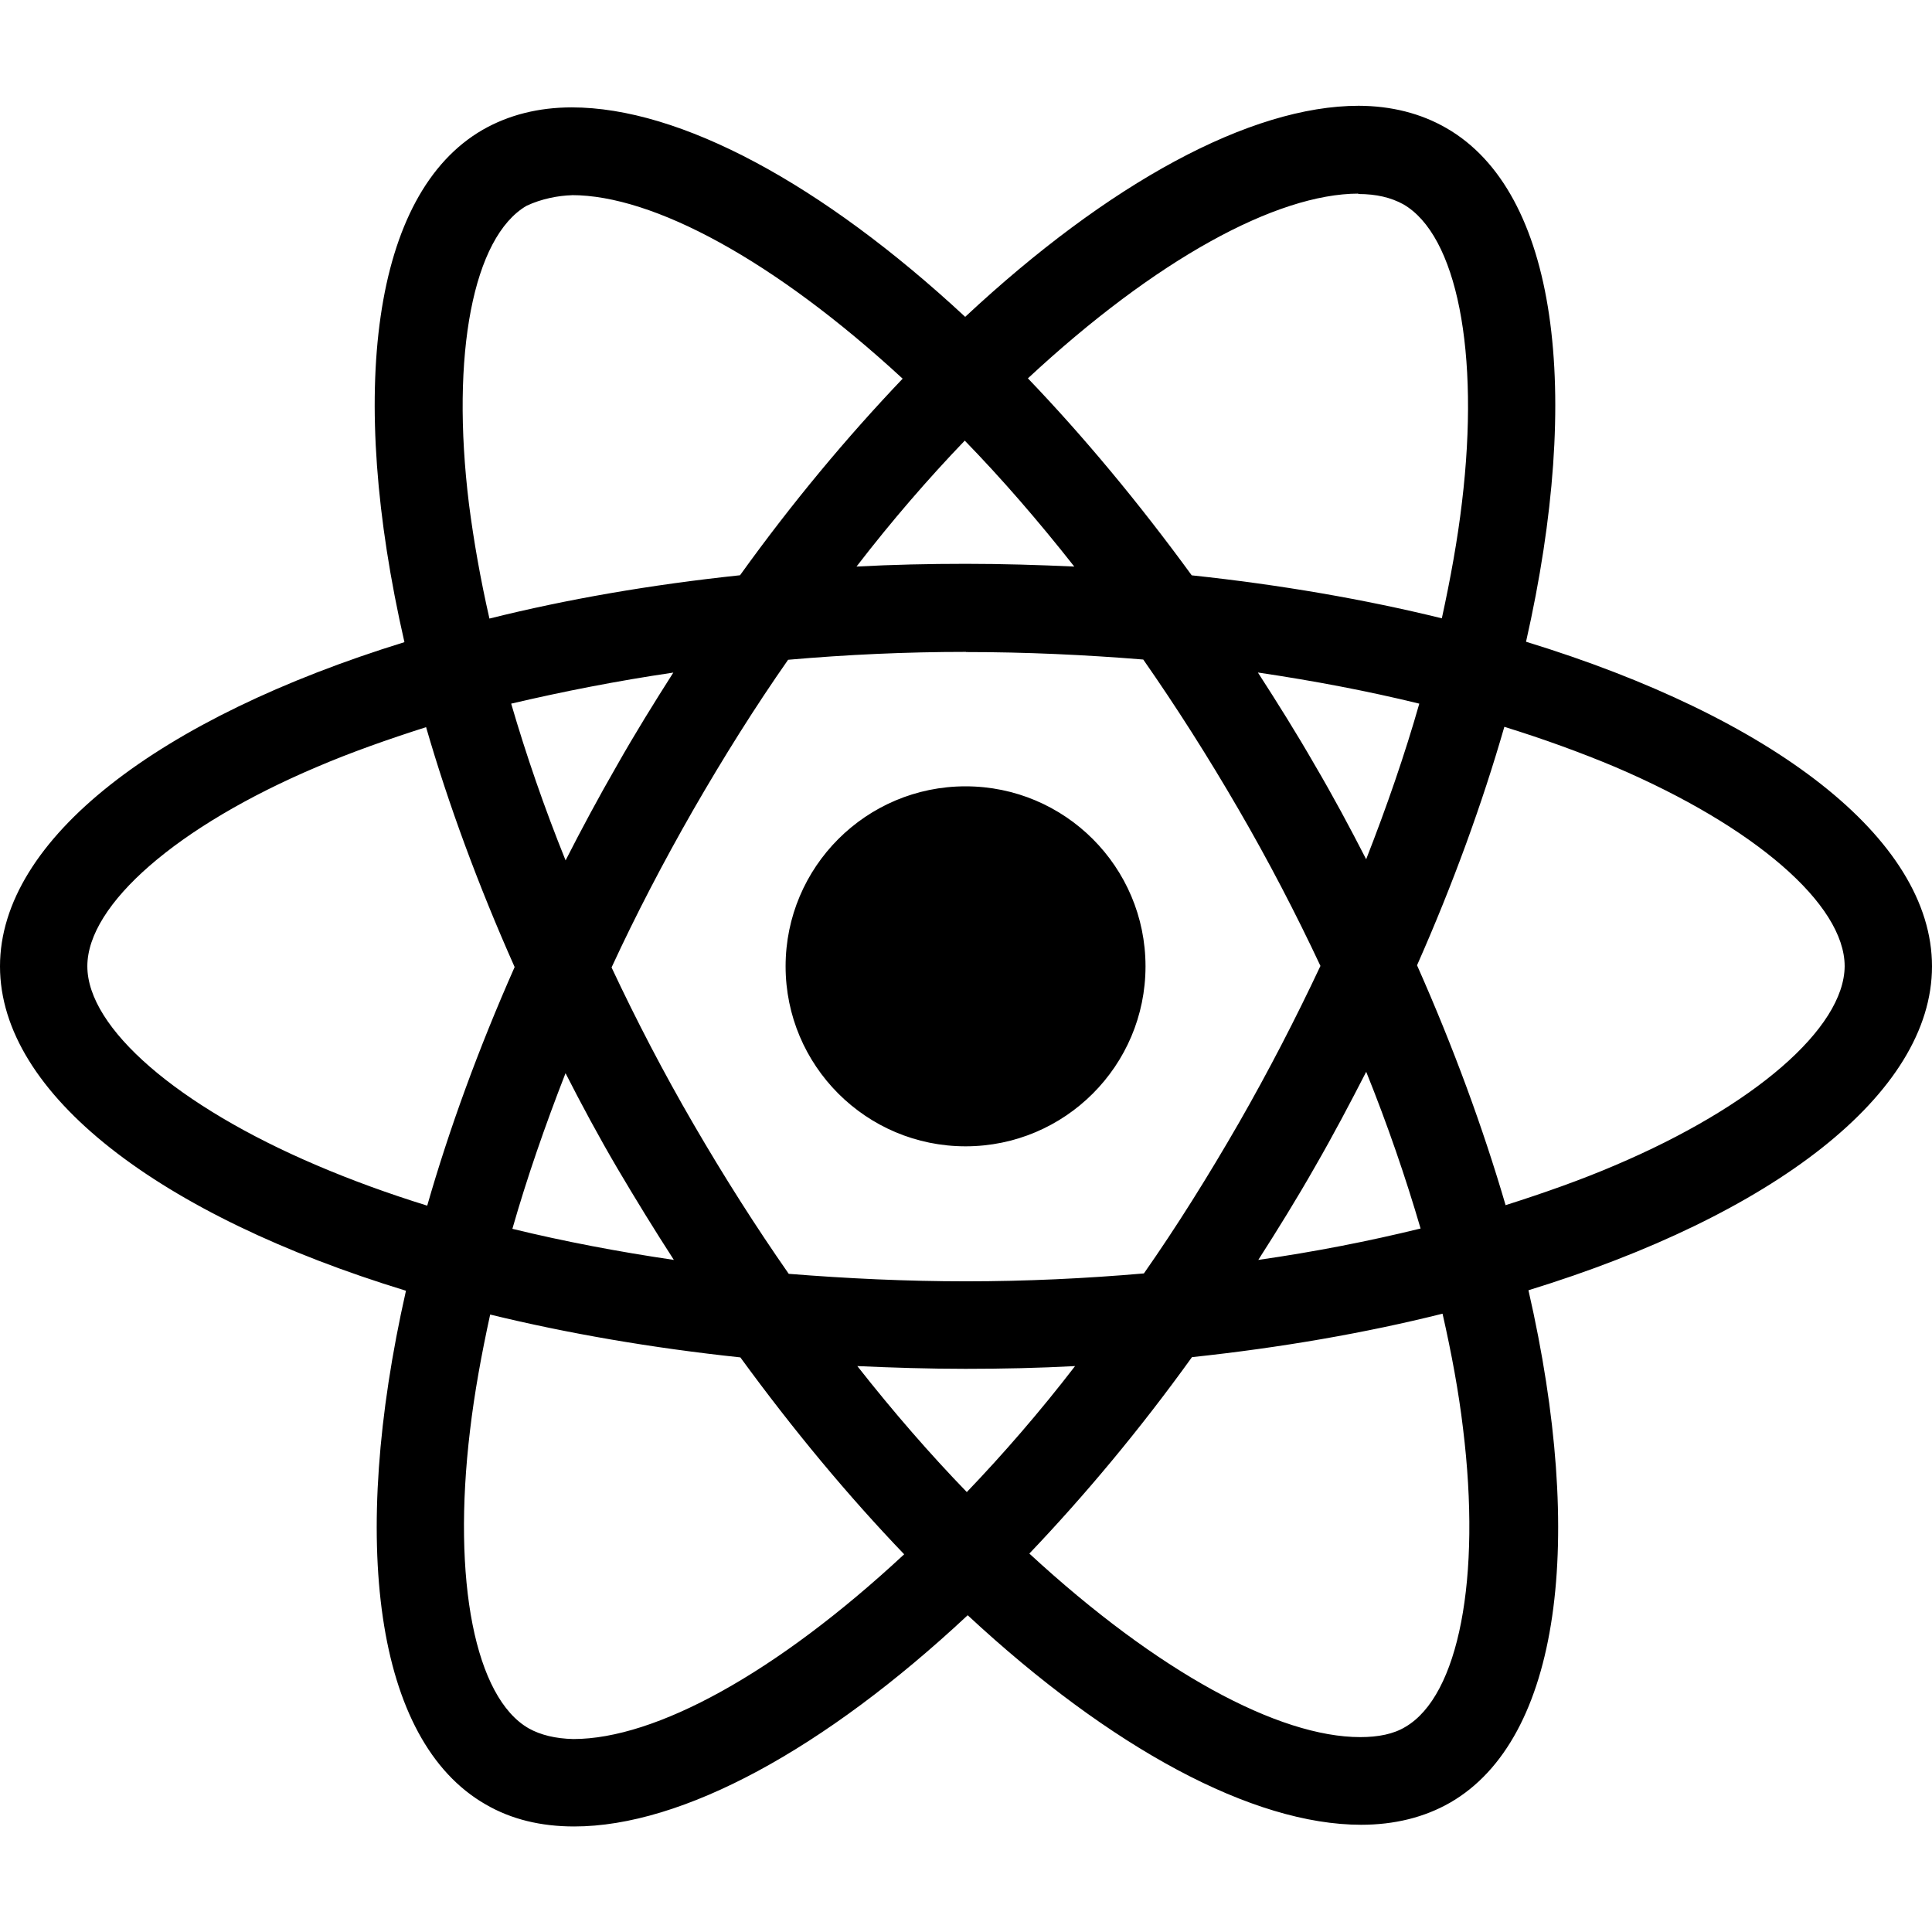
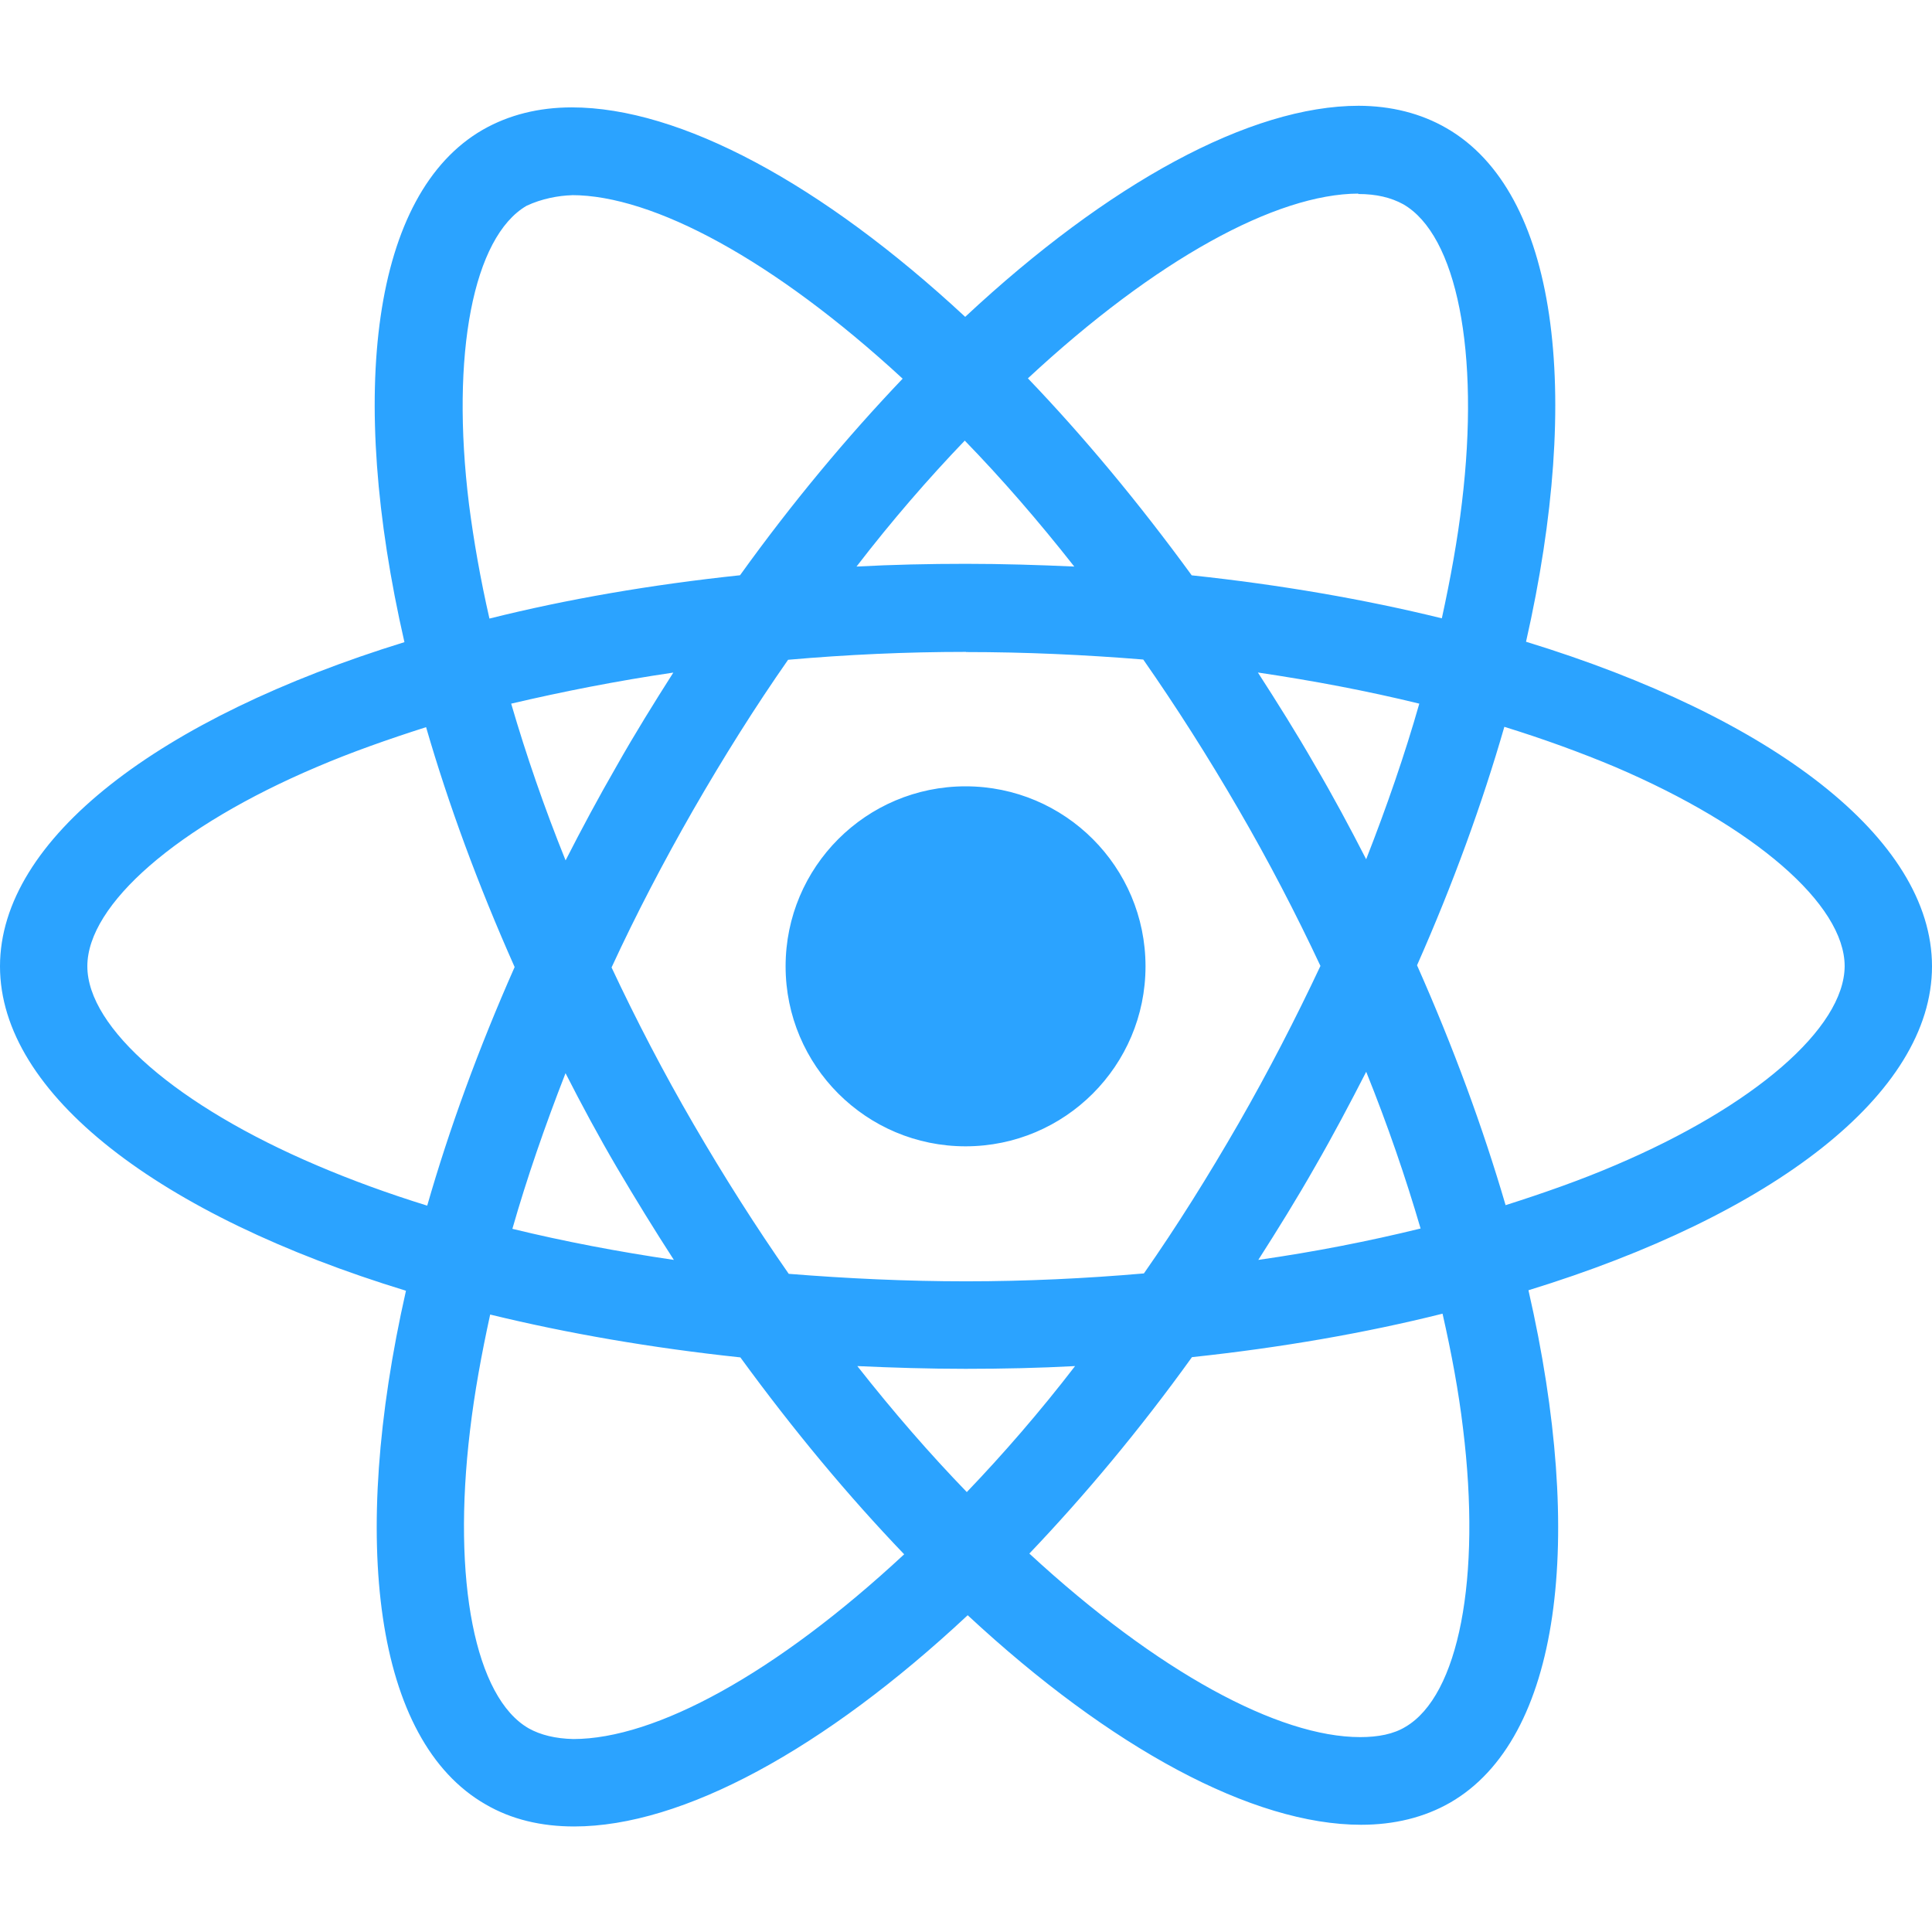
<svg xmlns="http://www.w3.org/2000/svg" role="img" viewBox="0 0 24 24">
-   <path d="M14.23 12.004a2.236 2.236 0 0 1-2.235 2.236 2.236 2.236 0 0 1-2.236-2.236 2.236 2.236 0 0 1 2.235-2.236 2.236 2.236 0 0 1 2.236 2.236zm2.648-10.69c-1.346 0-3.107.96-4.888 2.622-1.78-1.653-3.542-2.602-4.887-2.602-.41 0-.783.093-1.106.278-1.375.793-1.683 3.264-.973 6.365C1.98 8.917 0 10.42 0 12.004c0 1.59 1.99 3.097 5.043 4.03-.704 3.113-.39 5.588.988 6.38.32.187.69.275 1.102.275 1.345 0 3.107-.96 4.888-2.624 1.78 1.654 3.542 2.603 4.887 2.603.41 0 .783-.09 1.106-.275 1.374-.792 1.683-3.263.973-6.365C22.02 15.096 24 13.59 24 12.004c0-1.59-1.99-3.097-5.043-4.032.704-3.11.39-5.587-.988-6.38-.318-.184-.688-.277-1.092-.278zm-.005 1.09v.006c.225 0 .406.044.558.127.666.382.955 1.835.73 3.704-.054.46-.142.945-.25 1.44-.96-.236-2.006-.417-3.107-.534-.66-.905-1.345-1.727-2.035-2.447 1.592-1.48 3.087-2.292 4.105-2.295zm-9.77.02c1.012 0 2.514.808 4.11 2.28-.686.72-1.37 1.537-2.02 2.442-1.107.117-2.154.298-3.113.538-.112-.49-.195-.964-.254-1.42-.23-1.868.054-3.32.714-3.707.19-.09.4-.127.563-.132zm4.882 3.05c.455.468.91.992 1.36 1.564-.44-.02-.89-.034-1.345-.034-.46 0-.915.01-1.36.034.44-.572.895-1.096 1.345-1.565zM12 8.1c.74 0 1.477.034 2.202.093.406.582.802 1.203 1.183 1.86.372.64.71 1.29 1.018 1.946-.308.655-.646 1.31-1.013 1.95-.38.66-.773 1.288-1.18 1.87-.728.063-1.466.098-2.21.098-.74 0-1.477-.035-2.202-.093-.406-.582-.802-1.204-1.183-1.86-.372-.64-.71-1.29-1.018-1.946.303-.657.646-1.313 1.013-1.954.38-.66.773-1.286 1.18-1.868.728-.064 1.466-.098 2.21-.098zm-3.635.254c-.24.377-.48.763-.704 1.16-.225.39-.435.782-.635 1.174-.265-.656-.49-1.31-.676-1.947.64-.15 1.315-.283 2.015-.386zm7.26 0c.695.103 1.365.23 2.006.387-.18.632-.405 1.282-.66 1.933-.2-.39-.41-.783-.64-1.174-.225-.392-.465-.774-.705-1.146zm3.063.675c.484.15.944.317 1.375.498 1.732.74 2.852 1.708 2.852 2.476-.005.768-1.125 1.74-2.857 2.475-.42.18-.88.342-1.355.493-.28-.958-.646-1.956-1.1-2.98.45-1.017.81-2.01 1.085-2.964zm-13.395.004c.278.96.645 1.957 1.1 2.98-.45 1.017-.812 2.01-1.086 2.964-.484-.15-.944-.318-1.37-.5-1.732-.737-2.852-1.706-2.852-2.474 0-.768 1.12-1.742 2.852-2.476.42-.18.88-.342 1.356-.494zm11.678 4.28c.265.657.49 1.312.676 1.948-.64.157-1.316.29-2.016.39.24-.375.48-.762.705-1.158.225-.39.435-.788.636-1.18zm-9.945.02c.2.392.41.783.64 1.175.23.39.465.772.705 1.143-.695-.102-1.365-.23-2.006-.386.18-.63.406-1.282.66-1.933zM17.92 16.32c.112.493.2.968.254 1.423.23 1.868-.054 3.32-.714 3.708-.147.09-.338.128-.563.128-1.012 0-2.514-.807-4.11-2.28.686-.72 1.37-1.536 2.02-2.44 1.107-.118 2.154-.3 3.113-.54zm-11.83.01c.96.234 2.006.415 3.107.532.66.905 1.345 1.727 2.035 2.446-1.595 1.483-3.092 2.295-4.11 2.295-.22-.005-.406-.05-.553-.132-.666-.38-.955-1.834-.73-3.703.054-.46.142-.944.25-1.438zm4.56.64c.44.02.89.034 1.345.034.46 0 .915-.01 1.36-.034-.44.572-.895 1.095-1.345 1.565-.455-.47-.91-.993-1.36-1.565z" />
+   <path fill="#2ba3ff" d="M14.23 12.004a2.236 2.236 0 0 1-2.235 2.236 2.236 2.236 0 0 1-2.236-2.236 2.236 2.236 0 0 1 2.235-2.236 2.236 2.236 0 0 1 2.236 2.236zm2.648-10.69c-1.346 0-3.107.96-4.888 2.622-1.78-1.653-3.542-2.602-4.887-2.602-.41 0-.783.093-1.106.278-1.375.793-1.683 3.264-.973 6.365C1.98 8.917 0 10.42 0 12.004c0 1.59 1.99 3.097 5.043 4.03-.704 3.113-.39 5.588.988 6.38.32.187.69.275 1.102.275 1.345 0 3.107-.96 4.888-2.624 1.78 1.654 3.542 2.603 4.887 2.603.41 0 .783-.09 1.106-.275 1.374-.792 1.683-3.263.973-6.365C22.02 15.096 24 13.59 24 12.004c0-1.59-1.99-3.097-5.043-4.032.704-3.11.39-5.587-.988-6.38-.318-.184-.688-.277-1.092-.278zm-.005 1.09v.006c.225 0 .406.044.558.127.666.382.955 1.835.73 3.704-.054.46-.142.945-.25 1.44-.96-.236-2.006-.417-3.107-.534-.66-.905-1.345-1.727-2.035-2.447 1.592-1.48 3.087-2.292 4.105-2.295zm-9.77.02c1.012 0 2.514.808 4.11 2.28-.686.72-1.37 1.537-2.02 2.442-1.107.117-2.154.298-3.113.538-.112-.49-.195-.964-.254-1.42-.23-1.868.054-3.32.714-3.707.19-.09.4-.127.563-.132zm4.882 3.05c.455.468.91.992 1.36 1.564-.44-.02-.89-.034-1.345-.034-.46 0-.915.01-1.36.034.44-.572.895-1.096 1.345-1.565zM12 8.1c.74 0 1.477.034 2.202.093.406.582.802 1.203 1.183 1.86.372.64.71 1.29 1.018 1.946-.308.655-.646 1.31-1.013 1.95-.38.66-.773 1.288-1.18 1.87-.728.063-1.466.098-2.21.098-.74 0-1.477-.035-2.202-.093-.406-.582-.802-1.204-1.183-1.86-.372-.64-.71-1.29-1.018-1.946.303-.657.646-1.313 1.013-1.954.38-.66.773-1.286 1.18-1.868.728-.064 1.466-.098 2.21-.098zm-3.635.254c-.24.377-.48.763-.704 1.16-.225.39-.435.782-.635 1.174-.265-.656-.49-1.31-.676-1.947.64-.15 1.315-.283 2.015-.386zm7.26 0c.695.103 1.365.23 2.006.387-.18.632-.405 1.282-.66 1.933-.2-.39-.41-.783-.64-1.174-.225-.392-.465-.774-.705-1.146zm3.063.675c.484.15.944.317 1.375.498 1.732.74 2.852 1.708 2.852 2.476-.005.768-1.125 1.74-2.857 2.475-.42.18-.88.342-1.355.493-.28-.958-.646-1.956-1.1-2.98.45-1.017.81-2.01 1.085-2.964zm-13.395.004c.278.96.645 1.957 1.1 2.98-.45 1.017-.812 2.01-1.086 2.964-.484-.15-.944-.318-1.37-.5-1.732-.737-2.852-1.706-2.852-2.474 0-.768 1.12-1.742 2.852-2.476.42-.18.88-.342 1.356-.494zm11.678 4.28c.265.657.49 1.312.676 1.948-.64.157-1.316.29-2.016.39.24-.375.48-.762.705-1.158.225-.39.435-.788.636-1.18zm-9.945.02c.2.392.41.783.64 1.175.23.39.465.772.705 1.143-.695-.102-1.365-.23-2.006-.386.18-.63.406-1.282.66-1.933zM17.92 16.32c.112.493.2.968.254 1.423.23 1.868-.054 3.32-.714 3.708-.147.09-.338.128-.563.128-1.012 0-2.514-.807-4.11-2.28.686-.72 1.37-1.536 2.02-2.44 1.107-.118 2.154-.3 3.113-.54zm-11.83.01c.96.234 2.006.415 3.107.532.66.905 1.345 1.727 2.035 2.446-1.595 1.483-3.092 2.295-4.11 2.295-.22-.005-.406-.05-.553-.132-.666-.38-.955-1.834-.73-3.703.054-.46.142-.944.25-1.438zm4.56.64c.44.02.89.034 1.345.034.46 0 .915-.01 1.36-.034-.44.572-.895 1.095-1.345 1.565-.455-.47-.91-.993-1.36-1.565z" />
</svg>
